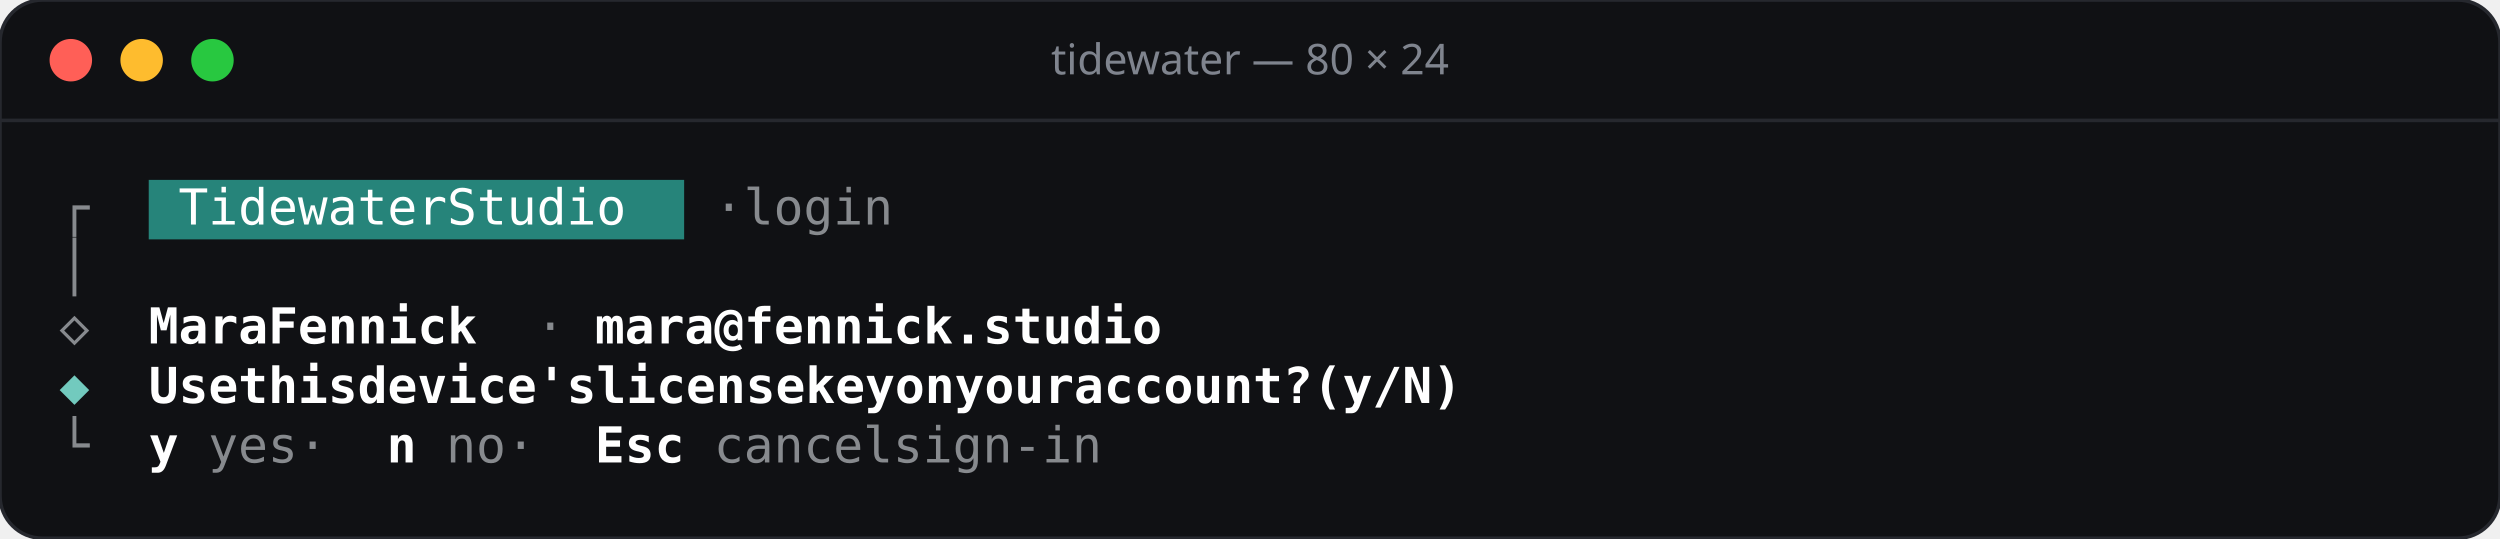
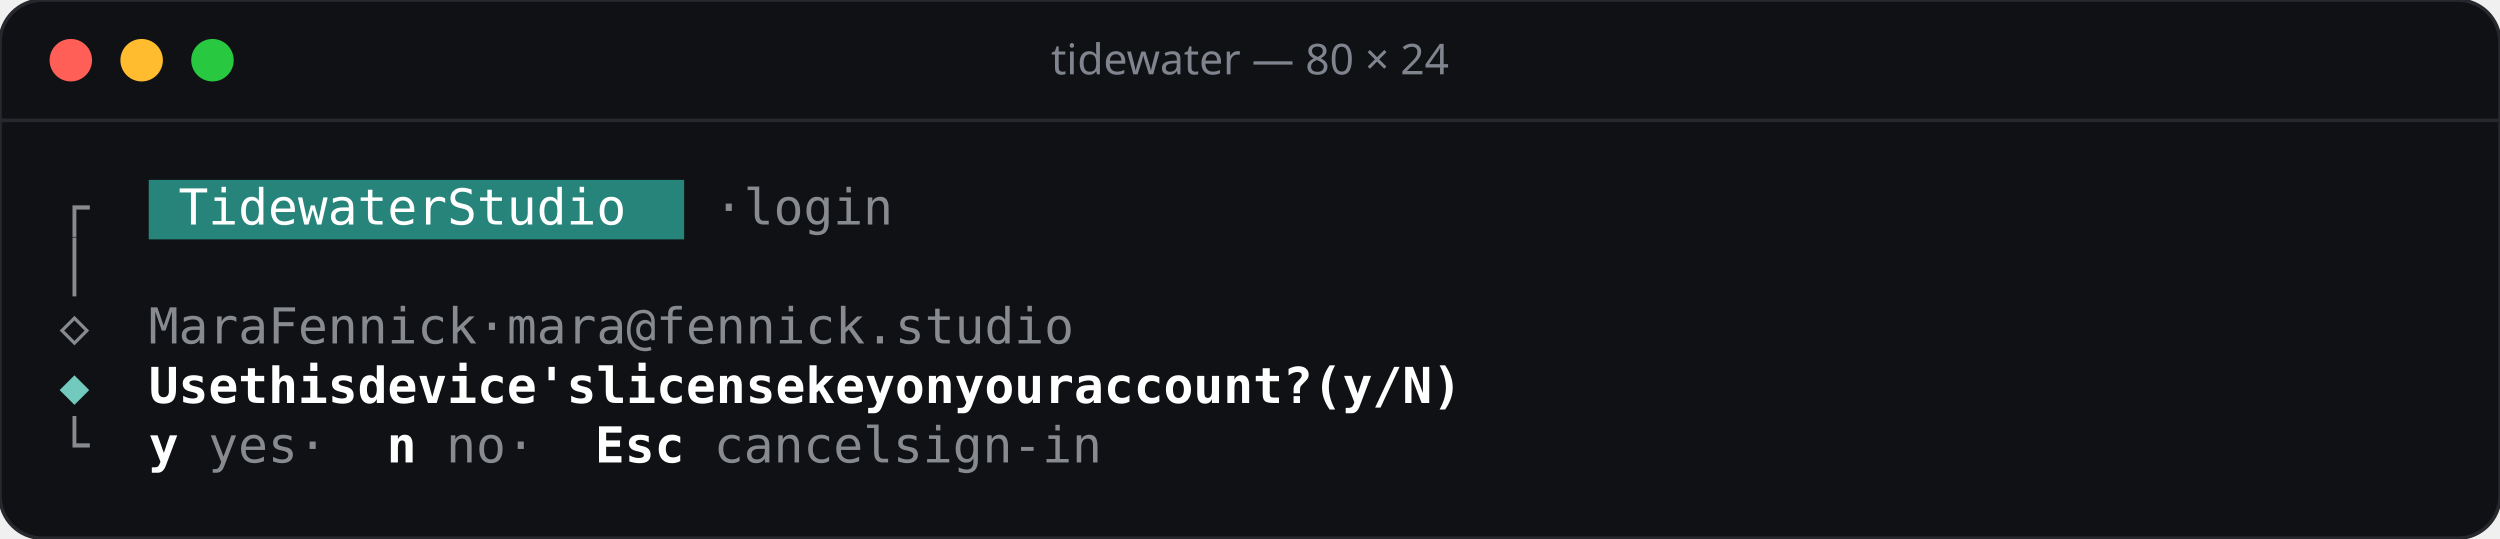
<svg xmlns="http://www.w3.org/2000/svg" width="706" height="152" viewBox="0 0 706 152">
  <rect width="706" height="152" rx="12" fill="#101114" stroke="#26282e" />
  <line x1="0" y1="34" x2="706" y2="34" stroke="#26282e" />
  <circle cx="20" cy="17" r="6" fill="#ff5f57" />
  <circle cx="40" cy="17" r="6" fill="#febc2e" />
  <circle cx="60" cy="17" r="6" fill="#28c840" />
  <text x="353" y="21" text-anchor="middle" font-family="Rubik, system-ui, sans-serif" font-size="12" font-weight="500" fill="#7f848e">tidewater — 80 × 24</text>
  <g font-family="'JetBrains Mono', ui-monospace, monospace" font-size="14">
    <rect x="42.0" y="50.8" width="151.2" height="16.8" fill="#26847a" />
    <text x="16.8" y="63.4" fill="#878a8e">┌</text>
    <text x="50.4 58.8 67.2 75.6 84.0 92.4 100.8 109.2 117.6 134.4 142.8 151.2 159.6 168.0 176.4" y="63.4" fill="#ffffff">TidewaterStudio</text>
    <text x="201.6 218.4 226.8 235.2 243.6 252.0" y="63.4" fill="#878a8e">·login</text>
    <text x="16.8" y="80.2" fill="#878a8e">│</text>
    <text x="16.8" y="97.0" fill="#878a8e">◇</text>
-     <text x="42.0 50.4 58.8 67.2 84.0 92.4 100.8 109.2 117.6 126.0 134.4" y="97.0" fill="#ffffff" font-weight="600">MaraFennick</text>
-     <text x="151.2" y="97.0" fill="#878a8e">·</text>
-     <text x="168.0 176.4 184.8 193.2 201.6 210.0 218.4 226.8 235.2 243.6 252.0 260.4 268.8 277.2 285.6 294.0 302.4 310.8 319.2" y="97.0" fill="#ffffff" font-weight="600">mara@fennick.studio</text>
+     <text x="42.0 50.4 58.8 67.2 84.0 92.4 100.8 109.2 117.6 126.0 134.4 151.2 168.0 176.4 184.8 193.2 201.6 210.0 218.4 226.8 235.2 243.6 252.0 260.4 268.8 277.2 285.6 294.0 302.4 310.8 319.2" y="97.0" fill="#878a8e">MaraFennick·mara@fennick.studio</text>
    <text x="16.8" y="113.8" fill="#72cabe">◆</text>
    <text x="42.0 50.4 58.8 75.6 84.0 92.4 100.8 117.6 126.0 134.4 142.8 151.2 159.6 168.0 176.4 193.2 201.6 210.0 218.4 226.8 235.2 243.6 260.4 268.8 277.2 294.0 302.4 319.2 327.6 336.0 344.4 361.2 369.6 378.0 386.4 394.8 403.2 411.6 420.0 436.8 445.2 453.6 462.0 470.4" y="113.8" fill="#ffffff" font-weight="600">Usethisdevice'slicensekeyonyouraccount?(y/N)</text>
    <text x="16.8" y="130.6" fill="#878a8e">└</text>
    <text x="42.0" y="130.6" fill="#ffffff" font-weight="600">y</text>
    <text x="58.8 67.2 75.6 92.4" y="130.6" fill="#878a8e">yes·</text>
    <text x="109.2" y="130.6" fill="#ffffff" font-weight="600">n</text>
    <text x="126.0 134.4 151.2" y="130.6" fill="#878a8e">no·</text>
    <text x="168.0 176.4 184.8" y="130.6" fill="#ffffff" font-weight="600">Esc</text>
    <text x="201.6 210.0 218.4 226.8 235.2 243.6 260.4 268.8 277.2 285.6 294.0 302.4 310.8" y="130.6" fill="#878a8e">cancelsign-in</text>
  </g>
</svg>
